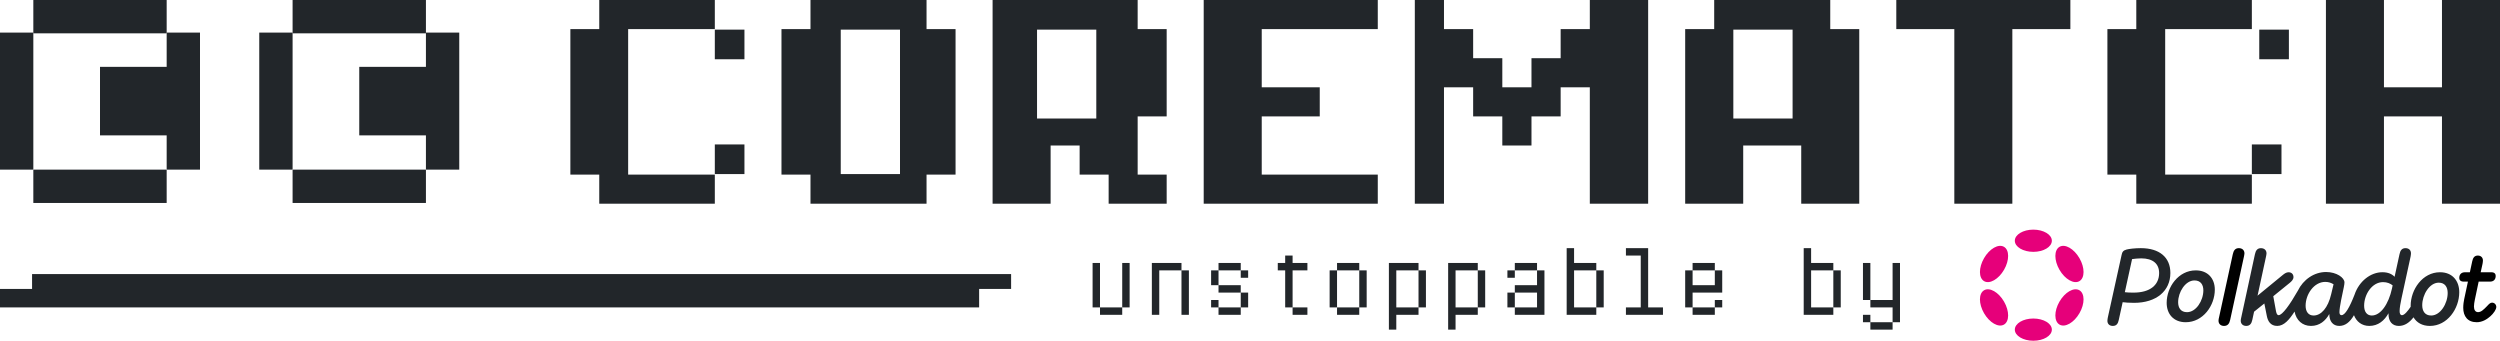
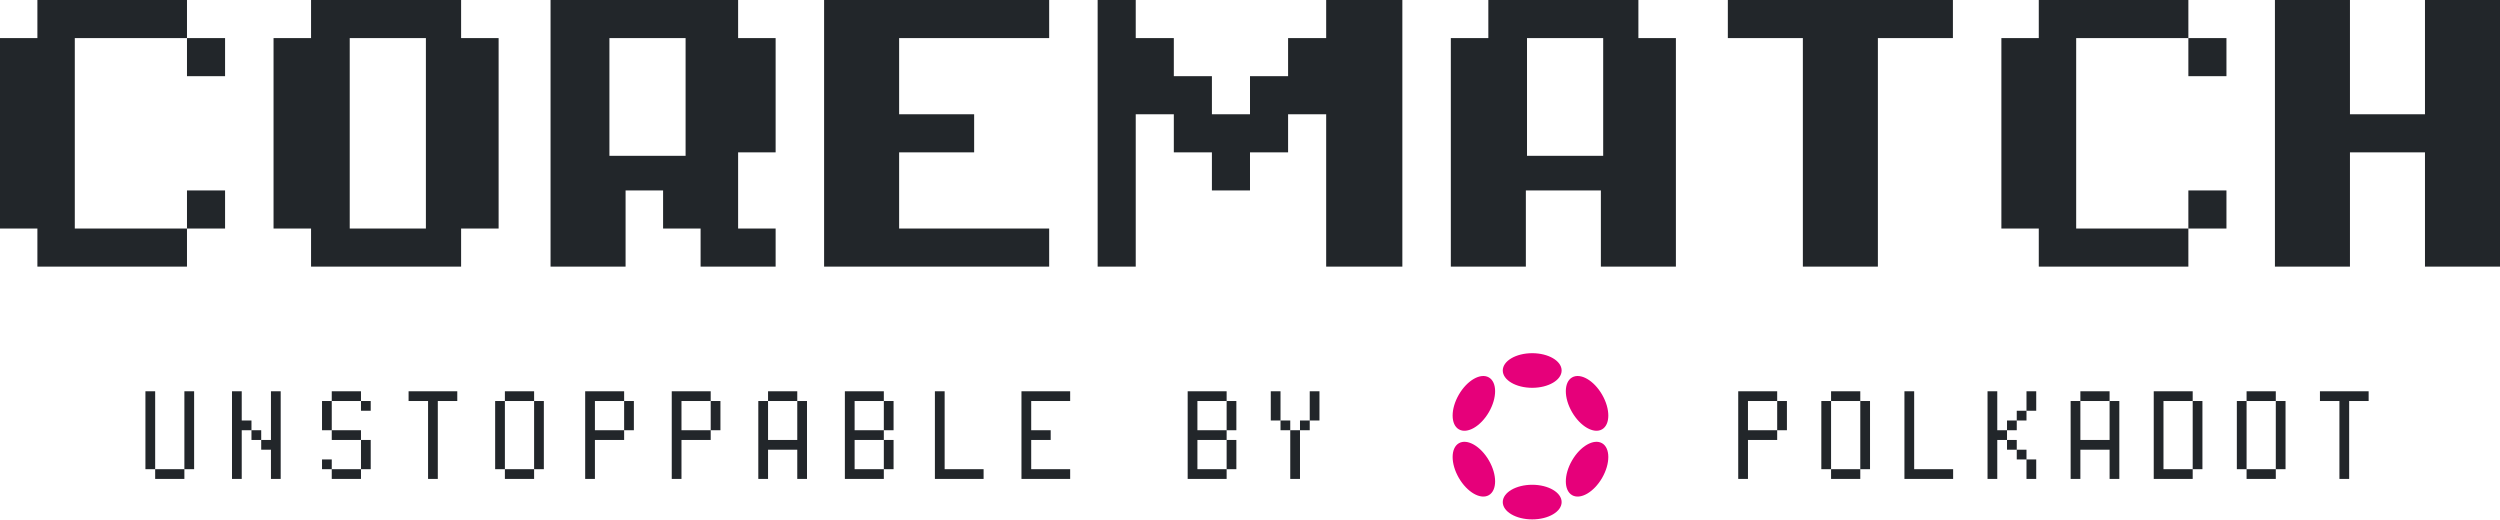
- <svg xmlns="http://www.w3.org/2000/svg" width="675px" height="92px" viewBox="0 0 675 92" version="1.1">
+ <svg xmlns="http://www.w3.org/2000/svg" width="722px" height="150px" viewBox="0 0 722 150" version="1.1">
  <g id="Page-1" stroke="none" stroke-width="1" fill="none" fill-rule="evenodd">
-     <g id="Artboard" transform="translate(-195, -389)">
-       <g id="corematch_logo_polkadot" transform="translate(195, 389)">
-         <path d="M193,55 L193,47.143 L169.6,47.143 L169.6,7.857 L193,7.857 L193,0 L161.8,0 L161.8,7.857 L154,7.857 L154,47.143 L161.8,47.143 L161.8,55 L193,55 Z M201,16 L201,8 L193,8 L193,16 L201,16 Z M201,47 L201,39 L193,39 L193,47 L201,47 Z M250.167,55 L250.167,47.143 L258,47.143 L258,7.857 L250.167,7.857 L250.167,0 L218.833,0 L218.833,7.857 L211,7.857 L211,47.143 L218.833,47.143 L218.833,55 L250.167,55 Z M243,47 L227,47 L227,8 L243,8 L243,47 Z M283.667,55 L283.667,39.286 L291.5,39.286 L291.5,47.143 L299.333,47.143 L299.333,55 L315,55 L315,47.143 L307.167,47.143 L307.167,31.429 L315,31.429 L315,7.857 L307.167,7.857 L307.167,0 L268,0 L268,55 L283.667,55 Z M296,32 L280,32 L280,8 L296,8 L296,32 Z M372,55 L372,47.143 L340.667,47.143 L340.667,31.429 L356.333,31.429 L356.333,23.571 L340.667,23.571 L340.667,7.857 L372,7.857 L372,0 L325,0 L325,55 L372,55 Z M389.875,55 L389.875,23.571 L397.75,23.571 L397.75,31.429 L405.625,31.429 L405.625,39.286 L413.5,39.286 L413.5,31.429 L421.375,31.429 L421.375,23.571 L429.25,23.571 L429.25,55 L445,55 L445,0 L429.25,0 L429.25,7.857 L421.375,7.857 L421.375,15.714 L413.5,15.714 L413.5,23.571 L405.625,23.571 L405.625,15.714 L397.75,15.714 L397.75,7.857 L389.875,7.857 L389.875,0 L382,0 L382,55 L389.875,55 Z M470.667,55 L470.667,39.286 L486.333,39.286 L486.333,55 L502,55 L502,7.857 L494.167,7.857 L494.167,0 L462.833,0 L462.833,7.857 L455,7.857 L455,55 L470.667,55 Z M484,32 L468,32 L468,8 L484,8 L484,32 Z M543.333,55 L543.333,7.857 L559,7.857 L559,0 L512,0 L512,7.857 L527.667,7.857 L527.667,55 L543.333,55 Z M608,55 L608,47.143 L584.6,47.143 L584.6,7.857 L608,7.857 L608,0 L576.8,0 L576.8,7.857 L569,7.857 L569,47.143 L576.8,47.143 L576.8,55 L608,55 Z M618,16 L618,8 L610,8 L610,16 L618,16 Z M616,47 L616,39 L608,39 L608,47 L616,47 Z M643.667,55 L643.667,31.429 L659.333,31.429 L659.333,55 L675,55 L675,0 L659.333,0 L659.333,23.571 L643.667,23.571 L643.667,0 L628,0 L628,55 L643.667,55 Z" id="COREMATCH" fill="#22262A" fill-rule="nonzero" />
-         <g id="icon" fill="#22262A" fill-rule="nonzero">
-           <g id="right" transform="translate(70, 0)">
-             <polygon id="Path" points="9 18.05 9 8.8 0 8.8 0 18.05 0 27.3 0 36.55 0 45.8 9 45.8 9 36.55" />
-             <polygon id="Path" points="27 9 36 9 45 9 45 0 36 0 27 0 18 0 9 0 9 9 18 9" />
-             <polygon id="Path" points="27 45.8 18 45.8 9 45.8 9 54.8 18 54.8 27 54.8 36 54.8 45 54.8 45 45.8 36 45.8" />
-             <polygon id="Path" points="45 8.8 45 18.05 27 18.05 27 36.55 45 36.55 45 45.8 54 45.8 54 36.55 54 27.3 54 18.05 54 8.8" />
+     <g id="Artboard" transform="translate(-319, -113)" fill-rule="nonzero">
+       <g id="Group" transform="translate(318, -3)">
+         <g id="corematch_logo_polkadot" transform="translate(1, 116)">
+           <path d="M54,0 L54,11 L21.6,11 L21.6,66 L54,66 L54,77 L10.8,77 L10.8,66 L0,66 L0,11 L10.8,11 L10.8,0 L54,0 Z M65,55 L65,66 L54,66 L54,55 L65,55 Z M65,11 L65,22 L54,22 L54,11 L65,11 Z M133.167,0 L133.167,11 L144,11 L144,66 L133.167,66 L133.167,77 L89.833,77 L89.833,66 L79,66 L79,11 L89.833,11 L89.833,0 L133.167,0 Z M123,11 L101,11 L101,66 L123,66 L123,11 Z M213.167,0 L213.167,11 L224,11 L224,44 L213.167,44 L213.167,66 L224,66 L224,77 L202.333,77 L202.333,66 L191.5,66 L191.5,55 L180.667,55 L180.667,77 L159,77 L159,0 L213.167,0 Z M198,11 L176,11 L176,45 L198,45 L198,11 Z M303,77 L303,66 L259.667,66 L259.667,44 L281.333,44 L281.333,33 L259.667,33 L259.667,11 L303,11 L303,0 L238,0 L238,77 L303,77 Z M328,77 L328,33 L339,33 L339,44 L350,44 L350,55 L361,55 L361,44 L372,44 L372,33 L383,33 L383,77 L405,77 L405,0 L383,0 L383,11 L372,11 L372,22 L361,22 L361,33 L350,33 L350,22 L339,22 L339,11 L328,11 L328,0 L317,0 L317,77 L328,77 Z M473.167,0 L473.167,11 L484,11 L484,77 L462.333,77 L462.333,55 L440.667,55 L440.667,77 L419,77 L419,11 L429.833,11 L429.833,0 L473.167,0 Z M463,11 L441,11 L441,45 L463,45 L463,11 Z M564,0 L564,11 L542.333,11 L542.333,77 L520.667,77 L520.667,11 L499,11 L499,0 L564,0 Z M632,0 L632,11 L599.6,11 L599.6,66 L632,66 L632,77 L588.8,77 L588.8,66 L578,66 L578,11 L588.8,11 L588.8,0 L632,0 Z M643,55 L643,66 L632,66 L632,55 L643,55 Z M643,11 L643,22 L632,22 L632,11 L643,11 Z M678.667,77 L678.667,44 L700.333,44 L700.333,77 L722,77 L722,0 L700.333,0 L700.333,33 L678.667,33 L678.667,0 L657,0 L657,77 L678.667,77 Z" id="COREMATCH" fill="#22262A" />
+           <g id="motto" transform="translate(42, 102)">
+             <path d="M11.25,33.5 L11.25,36.312 L2.812,36.312 L2.812,33.5 L11.25,33.5 Z M14.062,11 L14.062,33.5 L11.25,33.5 L11.25,11 L14.062,11 Z M2.812,11 L2.812,33.5 L0,33.5 L0,11 L2.812,11 Z M39.062,11 L39.062,36.312 L36.25,36.312 L36.25,27.875 L33.438,27.875 L33.438,25.062 L36.25,25.062 L36.25,11 L39.062,11 Z M27.812,11 L27.812,19.438 L30.625,19.438 L30.625,22.25 L27.812,22.25 L27.812,36.312 L25,36.312 L25,11 L27.812,11 Z M33.438,22.25 L33.438,25.062 L30.625,25.062 L30.625,22.25 L33.438,22.25 Z M62.25,33.5 L62.25,36.312 L53.812,36.312 L53.812,33.5 L62.25,33.5 Z M65.062,25.062 L65.062,33.5 L62.25,33.5 L62.25,25.062 L65.062,25.062 Z M53.812,30.688 L53.812,33.5 L51,33.5 L51,30.688 L53.812,30.688 Z M62.25,22.25 L62.25,25.062 L53.812,25.062 L53.812,22.25 L62.25,22.25 Z M53.812,13.812 L53.812,22.25 L51,22.25 L51,13.812 L53.812,13.812 Z M65.062,13.812 L65.062,16.625 L62.25,16.625 L62.25,13.812 L65.062,13.812 Z M62.25,11 L62.25,13.812 L53.812,13.812 L53.812,11 L62.25,11 Z M84.438,36.312 L84.438,13.812 L90.062,13.812 L90.062,11 L76,11 L76,13.812 L81.625,13.812 L81.625,36.312 L84.438,36.312 Z M112.25,33.5 L112.25,36.312 L103.812,36.312 L103.812,33.5 L112.25,33.5 Z M115.062,13.812 L115.062,33.5 L112.25,33.5 L112.25,13.812 L115.062,13.812 Z M103.812,13.812 L103.812,33.5 L101,33.5 L101,13.812 L103.812,13.812 Z M112.25,11 L112.25,13.812 L103.812,13.812 L103.812,11 L112.25,11 Z M138.25,11 L138.25,13.812 L129.812,13.812 L129.812,22.25 L138.25,22.25 L138.25,25.062 L129.812,25.062 L129.812,36.312 L127,36.312 L127,11 L138.25,11 Z M141.062,13.812 L141.062,22.25 L138.25,22.25 L138.25,13.812 L141.062,13.812 Z M163.25,11 L163.25,13.812 L154.812,13.812 L154.812,22.25 L163.25,22.25 L163.25,25.062 L154.812,25.062 L154.812,36.312 L152,36.312 L152,11 L163.25,11 Z M166.062,13.812 L166.062,22.25 L163.25,22.25 L163.25,13.812 L166.062,13.812 Z M179.812,13.812 L179.812,25.062 L188.25,25.062 L188.25,13.812 L191.062,13.812 L191.062,36.312 L188.25,36.312 L188.25,27.875 L179.812,27.875 L179.812,36.312 L177,36.312 L177,13.812 L179.812,13.812 Z M188.25,11 L188.25,13.812 L179.812,13.812 L179.812,11 L188.25,11 Z M213.25,11 L213.25,13.812 L204.812,13.812 L204.812,22.25 L213.25,22.25 L213.25,25.062 L204.812,25.062 L204.812,33.5 L213.25,33.5 L213.25,36.312 L202,36.312 L202,11 L213.25,11 Z M216.062,25.062 L216.062,33.5 L213.25,33.5 L213.25,25.062 L216.062,25.062 Z M216.062,13.812 L216.062,22.25 L213.25,22.25 L213.25,13.812 L216.062,13.812 Z M242.062,36.312 L242.062,33.5 L230.812,33.5 L230.812,11 L228,11 L228,36.312 L242.062,36.312 Z M267.062,36.312 L267.062,33.5 L255.812,33.5 L255.812,25.062 L261.438,25.062 L261.438,22.25 L255.812,22.25 L255.812,13.812 L267.062,13.812 L267.062,11 L253,11 L253,36.312 L267.062,36.312 Z" id="UNSTOPPABLE" fill="#22262A" />
+             <path d="M312.25,11 L312.25,13.812 L303.812,13.812 L303.812,22.25 L312.25,22.25 L312.25,25.062 L303.812,25.062 L303.812,33.5 L312.25,33.5 L312.25,36.312 L301,36.312 L301,11 L312.25,11 Z M315.062,25.062 L315.062,33.5 L312.25,33.5 L312.25,25.062 L315.062,25.062 Z M315.062,13.812 L315.062,22.25 L312.25,22.25 L312.25,13.812 L315.062,13.812 Z M333.438,22.25 L333.438,36.312 L330.625,36.312 L330.625,22.25 L333.438,22.25 Z M336.25,19.438 L336.25,22.25 L333.438,22.25 L333.438,19.438 L336.25,19.438 Z M330.625,19.438 L330.625,22.25 L327.812,22.25 L327.812,19.438 L330.625,19.438 Z M339.062,11 L339.062,19.438 L336.25,19.438 L336.25,11 L339.062,11 Z M327.812,11 L327.812,19.438 L325,19.438 L325,11 L327.812,11 Z" id="BY" fill="#22262A" />
+             <path d="M471.25,11 L471.25,13.812 L462.812,13.812 L462.812,22.25 L471.25,22.25 L471.25,25.062 L462.812,25.062 L462.812,36.312 L460,36.312 L460,11 L471.25,11 Z M495.25,33.5 L495.25,36.312 L486.812,36.312 L486.812,33.5 L495.25,33.5 Z M510.812,11 L510.812,33.5 L522.062,33.5 L522.062,36.312 L508,36.312 L508,11 L510.812,11 Z M498.062,13.812 L498.062,33.5 L495.25,33.5 L495.25,13.812 L498.062,13.812 Z M486.812,13.812 L486.812,33.5 L484,33.5 L484,13.812 L486.812,13.812 Z M474.062,13.812 L474.062,22.25 L471.25,22.25 L471.25,13.812 L474.062,13.812 Z M495.25,11 L495.25,13.812 L486.812,13.812 L486.812,11 L495.25,11 Z M534.812,11 L534.812,22.25 L537.625,22.25 L537.625,25.062 L534.812,25.062 L534.812,36.312 L532,36.312 L532,11 L534.812,11 Z M546.062,30.688 L546.062,36.312 L543.25,36.312 L543.25,30.688 L546.062,30.688 Z M558.812,13.812 L558.812,25.062 L567.25,25.062 L567.25,13.812 L570.062,13.812 L570.062,36.312 L567.25,36.312 L567.25,27.875 L558.812,27.875 L558.812,36.312 L556,36.312 L556,13.812 L558.812,13.812 Z M543.25,27.875 L543.25,30.688 L540.438,30.688 L540.438,27.875 L543.25,27.875 Z M540.438,25.062 L540.438,27.875 L537.625,27.875 L537.625,25.062 L540.438,25.062 Z M540.438,19.438 L540.438,22.25 L537.625,22.25 L537.625,19.438 L540.438,19.438 Z M543.25,16.625 L543.25,19.438 L540.438,19.438 L540.438,16.625 L543.25,16.625 Z M546.062,11 L546.062,16.625 L543.25,16.625 L543.25,11 L546.062,11 Z M567.25,11 L567.25,13.812 L558.812,13.812 L558.812,11 L567.25,11 Z M591.25,11 L591.25,13.812 L582.812,13.812 L582.812,33.5 L591.25,33.5 L591.25,36.312 L580,36.312 L580,11 L591.25,11 Z M615.25,33.5 L615.25,36.312 L606.812,36.312 L606.812,33.5 L615.25,33.5 Z M642.062,11 L642.062,13.812 L636.438,13.812 L636.438,36.312 L633.625,36.312 L633.625,13.812 L628,13.812 L628,11 L642.062,11 Z M594.062,13.812 L594.062,33.5 L591.25,33.5 L591.25,13.812 L594.062,13.812 Z M618.062,13.812 L618.062,33.5 L615.25,33.5 L615.25,13.812 L618.062,13.812 Z M606.812,13.812 L606.812,33.5 L604,33.5 L604,13.812 L606.812,13.812 Z M615.25,11 L615.25,13.812 L606.812,13.812 L606.812,11 L615.25,11 Z" id="POLKADOT" fill="#22262A" />
+             <g id="polkadto_logo" transform="translate(374, 0)" fill="#E6007A">
+               <ellipse id="Oval" cx="26.5" cy="5" rx="8.5" ry="5" />
+               <ellipse id="Oval" cx="26.5" cy="43" rx="8.5" ry="5" />
+               <ellipse id="Oval" transform="translate(9.654213, 14.49717) rotate(-60) translate(-9.654213, -14.49717) " cx="9.654" cy="14.497" rx="8.658" ry="5.02" />
+               <ellipse id="Oval" transform="translate(42.34602, 33.50076) rotate(-60) translate(-42.34602, -33.50076) " cx="42.346" cy="33.501" rx="8.658" ry="5.02" />
+               <ellipse id="Oval" transform="translate(9.654206, 33.50052) rotate(-30) translate(-9.654206, -33.50052) " cx="9.654" cy="33.501" rx="5.02" ry="8.658" />
+               <ellipse id="Oval" transform="translate(42.34582, 14.49732) rotate(-30) translate(-42.34582, -14.49732) " cx="42.346" cy="14.497" rx="5.02" ry="8.658" />
+             </g>
          </g>
-           <g id="left">
-             <polygon id="Path" points="9 18.05 9 8.8 0 8.8 0 18.05 0 27.3 0 36.55 0 45.8 9 45.8 9 36.55" />
-             <polygon id="Path" points="27 9 36 9 45 9 45 0 36 0 27 0 18 0 9 0 9 9 18 9" />
-             <polygon id="Path" points="27 45.8 18 45.8 9 45.8 9 54.8 18 54.8 27 54.8 36 54.8 45 54.8 45 45.8 36 45.8" />
-             <polygon id="Path" points="45 8.8 45 18.05 27 18.05 27 36.55 45 36.55 45 45.8 54 45.8 54 36.55 54 27.3 54 18.05 54 8.8" />
-           </g>
-         </g>
-         <polygon id="line" fill="#22262A" points="8.659 78.012 8.659 74 273 74 273 78.012 264.366 78.012 264.366 83 0 83 0 78.012" />
-         <path d="M305,83 L305,71 L303,71 L303,83 L305,83 Z M297,83 L297,71 L295,71 L295,83 L297,83 Z M303,85 L303,83 L297,83 L297,85 L303,85 Z M313,85 L313,73 L319,73 L319,71 L311,71 L311,85 L313,85 Z M321,85 L321,73 L319,73 L319,85 L321,85 Z M335,73 L335,71 L329,71 L329,73 L335,73 Z M329,77 L329,73 L327,73 L327,77 L329,77 Z M337,75 L337,73 L335,73 L335,75 L337,75 Z M335,79 L335,77 L329,77 L329,79 L335,79 Z M337,83 L337,79 L335,79 L335,83 L337,83 Z M329,83 L329,81 L327,81 L327,83 L329,83 Z M335,85 L335,83 L329,83 L329,85 L335,85 Z M349,83 L349,73 L353,73 L353,71 L349,71 L349,69 L347,69 L347,71 L345,71 L345,73 L347,73 L347,83 L349,83 Z M353,85 L353,83 L349,83 L349,85 L353,85 Z M367,73 L367,71 L361,71 L361,73 L367,73 Z M369,83 L369,73 L367,73 L367,83 L369,83 Z M361,83 L361,73 L359,73 L359,83 L361,83 Z M367,85 L367,83 L361,83 L361,85 L367,85 Z M377,89 L377,85 L383,85 L383,83 L377,83 L377,73 L383,73 L383,71 L375,71 L375,89 L377,89 Z M385,83 L385,73 L383,73 L383,83 L385,83 Z M393,89 L393,85 L399,85 L399,83 L393,83 L393,73 L399,73 L399,71 L391,71 L391,89 L393,89 Z M401,83 L401,73 L399,73 L399,83 L401,83 Z M415,73 L415,71 L409,71 L409,73 L415,73 Z M409,75 L409,73 L407,73 L407,75 L409,75 Z M409,79 L415,79 L415,83 L409,83 L409,79 Z M409,79 L407,79 L407,83 L409,83 L409,85 L417,85 L417,73 L415,73 L415,77 L409,77 L409,79 Z M431,85 L431,83 L425,83 L425,73 L431,73 L431,71 L425,71 L425,67 L423,67 L423,85 L431,85 Z M433,83 L433,73 L431,73 L431,83 L433,83 Z M449,85 L449,83 L445,83 L445,67 L439,67 L439,69 L443,69 L443,83 L439,83 L439,85 L449,85 Z M463,73 L463,71 L457,71 L457,73 L463,73 Z M457,83 L457,79 L465,79 L465,73 L463,73 L463,77 L457,77 L457,73 L455,73 L455,83 L457,83 Z M465,83 L465,81 L463,81 L463,83 L465,83 Z M463,85 L463,83 L457,83 L457,85 L463,85 Z M495,85 L495,83 L489,83 L489,73 L495,73 L495,71 L489,71 L489,67 L487,67 L487,85 L495,85 Z M497,83 L497,73 L495,73 L495,83 L497,83 Z M505,81 L505,83 L511,83 L511,87 L513,87 L513,71 L511,71 L511,81 L505,81 Z M505,87 L505,85 L503,85 L503,87 L505,87 Z M511,89 L511,87 L505,87 L505,89 L511,89 Z M505,81 L505,71 L503,71 L503,81 L505,81 Z" id="motto" fill="#22262A" fill-rule="nonzero" />
-         <g id="Polkadot_Logo_Horizontal_Pink-Black" transform="translate(533, 62)" fill-rule="nonzero">
-           <path d="M45.026,5 C43.389,5 41.812,5.202 41.17,5.373 C40.235,5.632 40.002,6.034 39.826,6.868 L36.117,23.703 C36.057,24.047 36,24.334 36,24.622 C36,25.456 36.555,26 37.46,26 C38.455,26 38.864,25.368 39.067,24.391 L40.119,19.593 C40.848,19.679 41.812,19.767 43.186,19.767 C49.233,19.767 53,16.55 53,11.694 C53,7.441 49.99,5 45.026,5 Z M43.04,17.008 C42.105,17.008 41.373,16.979 40.704,16.894 L42.66,7.958 C43.273,7.873 44.18,7.756 45.115,7.756 C48.328,7.756 49.965,9.251 49.965,11.721 C49.962,14.882 47.624,17.008 43.04,17.008 L43.04,17.008 Z" id="Shape" fill="#22262A" />
-           <path d="M139.87,19.715 C139.403,19.715 139.099,19.993 138.521,20.633 C137.501,21.691 136.868,22.275 136.07,22.275 C135.354,22.275 134.968,21.691 134.968,20.744 C134.968,20.215 135.078,19.575 135.216,18.881 L136.236,14.04 L139.295,14.04 C140.258,14.04 140.838,13.483 140.838,12.481 C140.838,11.924 140.48,11.508 139.655,11.508 L136.786,11.508 L137.281,9.255 C137.337,8.922 137.391,8.615 137.391,8.336 C137.391,7.557 136.868,7 136.014,7 C135.104,7 134.693,7.612 134.499,8.559 L133.865,11.508 L132.569,11.508 C131.578,11.508 131,12.065 131,13.067 C131,13.624 131.386,14.04 132.212,14.04 L133.341,14.04 L132.321,18.824 C132.212,19.353 132.074,20.215 132.074,21.106 C132.074,23.359 133.231,25 135.71,25 C137.144,25 138.409,24.277 139.375,23.413 C140.312,22.579 141,21.55 141,20.882 C141,20.244 140.504,19.715 139.87,19.715 Z" id="Path" fill="#000000" />
-           <path d="M73,6.407 C73,5.557 72.406,5 71.487,5 C70.507,5 70.064,5.644 69.855,6.641 L66.149,23.658 C66.06,24.008 66,24.302 66,24.595 C66,25.445 66.594,26 67.483,26 C68.493,26 68.936,25.356 69.145,24.359 L72.851,7.344 C72.912,6.992 73,6.7 73,6.407 Z" id="Path" fill="#000000" />
-           <path d="M125.807,11.504 C121.089,11.504 117.876,16.16 117.876,20.582 C117.876,20.664 117.878,20.747 117.88,20.828 C117.14,21.944 116.194,23.1 115.546,23.1 C115.075,23.1 114.897,22.66 114.897,21.986 C114.897,21.166 115.133,19.789 115.398,18.588 L117.846,7.344 C117.906,6.993 117.963,6.7 117.963,6.407 C117.963,5.557 117.403,5 116.489,5 C115.486,5 115.075,5.644 114.867,6.64 L113.541,12.73 C112.832,11.999 111.799,11.5 110.237,11.5 C107.105,11.5 103.953,13.895 102.725,17.569 C101.373,21.041 100.164,23.095 99.21,23.095 C98.857,23.095 98.649,22.802 98.649,22.305 C98.649,20.841 99.475,17.269 99.828,15.541 C99.946,14.898 100.005,14.634 100.005,14.254 C100.005,12.966 97.853,11.443 95.052,11.443 C91.813,11.443 88.879,13.48 87.41,16.506 C85.225,20.339 83.22,23.095 82.227,23.095 C81.784,23.095 81.637,22.539 81.519,22.012 L80.785,17.977 L85.296,14.318 C85.709,13.967 86.239,13.468 86.239,12.824 C86.239,12.033 85.709,11.506 84.913,11.506 C84.322,11.506 83.821,11.857 83.321,12.267 L76.54,17.83 L78.81,7.348 C78.87,6.997 78.958,6.704 78.958,6.411 C78.958,5.561 78.368,5.004 77.454,5.004 C76.48,5.004 76.04,5.648 75.832,6.645 L72.148,23.656 C72.06,24.007 72,24.3 72,24.593 C72,25.443 72.591,25.998 73.474,25.998 C74.478,25.998 74.918,25.354 75.126,24.357 L75.599,22.163 L78.37,19.938 L79.048,23.333 C79.313,24.68 80.021,25.998 81.849,25.998 C83.667,25.998 85.099,24.349 86.532,22.12 C86.967,24.455 88.64,25.998 90.961,25.998 C93.291,25.998 94.883,24.621 95.915,22.777 L95.915,22.836 C95.915,24.74 96.888,25.998 98.598,25.998 C100.145,25.998 101.428,25.071 102.575,23.104 C103.226,24.819 104.681,25.998 106.705,25.998 C109.092,25.998 110.802,24.564 111.893,22.573 L111.893,22.749 C111.893,24.857 112.954,26 114.694,26 C116.23,26 117.535,25.114 118.65,23.673 C119.497,25.114 121.017,26 123.068,26 C127.786,26 131,21.344 131,16.893 C130.998,13.759 129.081,11.504 125.807,11.504 Z M96.413,17.45 C95.557,21.109 93.73,23.189 91.665,23.189 C90.279,23.189 89.513,22.135 89.513,20.554 C89.513,17.45 91.783,14.111 94.819,14.111 C95.733,14.111 96.441,14.375 97.059,14.755 L96.413,17.45 Z M112.835,15.898 C111.891,20.203 109.739,23.189 107.381,23.189 C106.084,23.189 105.316,22.192 105.316,20.554 C105.316,17.422 107.498,14.171 110.417,14.171 C111.538,14.171 112.392,14.551 113.012,15.048 L112.835,15.898 Z M123.419,23.189 C121.71,23.189 121.002,21.959 121.002,20.407 C121.002,17.566 122.976,14.318 125.454,14.318 C127.164,14.318 127.872,15.548 127.872,17.099 C127.872,19.968 125.897,23.189 123.419,23.189 Z" id="Shape" fill="#22262A" />
-           <path d="M59.859,11 C55.184,11 52,15.497 52,19.768 C52,22.822 53.9,25 57.141,25 C61.816,25 65,20.503 65,16.203 C65,13.178 63.1,11 59.859,11 Z M57.493,22.287 C55.799,22.287 55.097,21.098 55.097,19.6 C55.097,16.856 57.054,13.717 59.509,13.717 C61.203,13.717 61.905,14.906 61.905,16.404 C61.903,19.175 59.946,22.287 57.493,22.287 Z" id="Shape" fill="#22262A" />
-           <ellipse id="Oval" fill="#E6007A" cx="16" cy="3" rx="5" ry="3" />
-           <ellipse id="Oval" fill="#E6007A" cx="16" cy="27" rx="5" ry="3" />
-           <ellipse id="Oval" fill="#E6007A" transform="translate(5.389843, 9.275736) rotate(-59.99927) translate(-5.389843, -9.275736) " cx="5.39" cy="9.276" rx="5.356" ry="3.121" />
-           <ellipse id="Oval" fill="#E6007A" transform="translate(25.75266, 21.0051) rotate(-59.99927) translate(-25.75266, -21.0051) " cx="25.753" cy="21.005" rx="5.356" ry="3.119" />
-           <ellipse id="Oval" fill="#E6007A" transform="translate(5.39059, 21.00438) rotate(-30.00073) translate(-5.39059, -21.00438) " cx="5.391" cy="21.004" rx="3.121" ry="5.356" />
-           <ellipse id="Oval" fill="#E6007A" transform="translate(25.75392, 9.276418) rotate(-30.00073) translate(-25.75392, -9.276418) " cx="25.754" cy="9.276" rx="3.119" ry="5.356" />
        </g>
      </g>
    </g>
  </g>
</svg>
